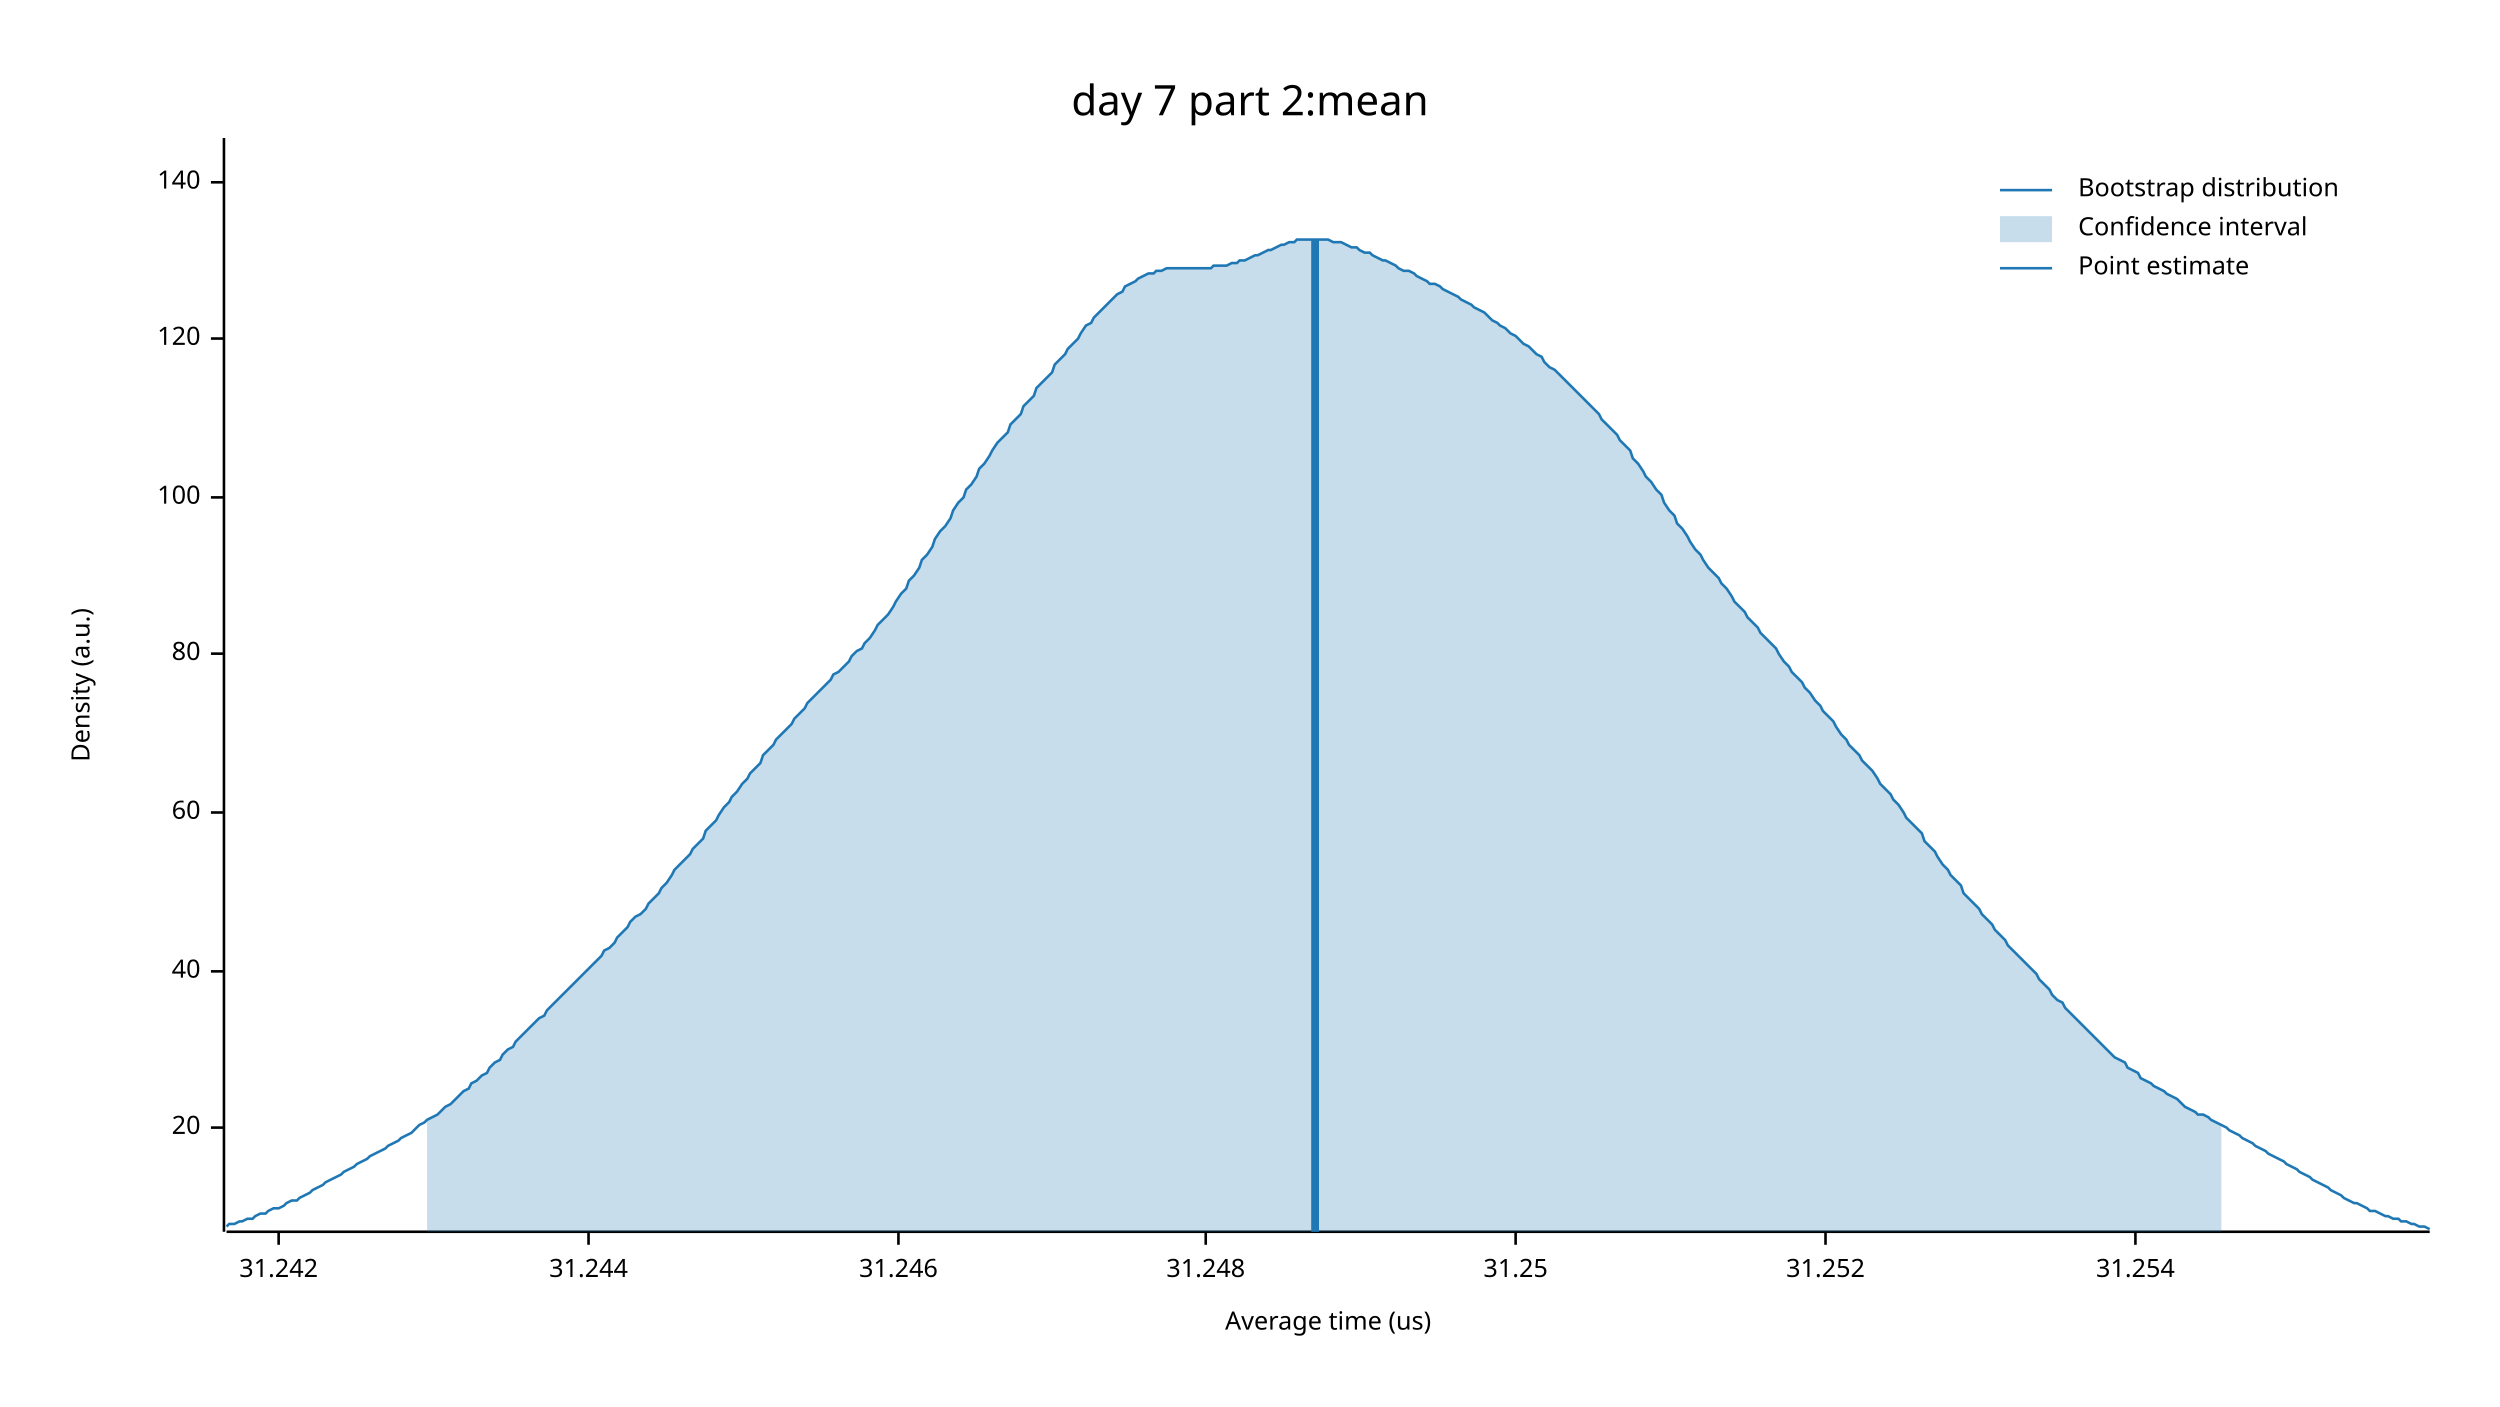
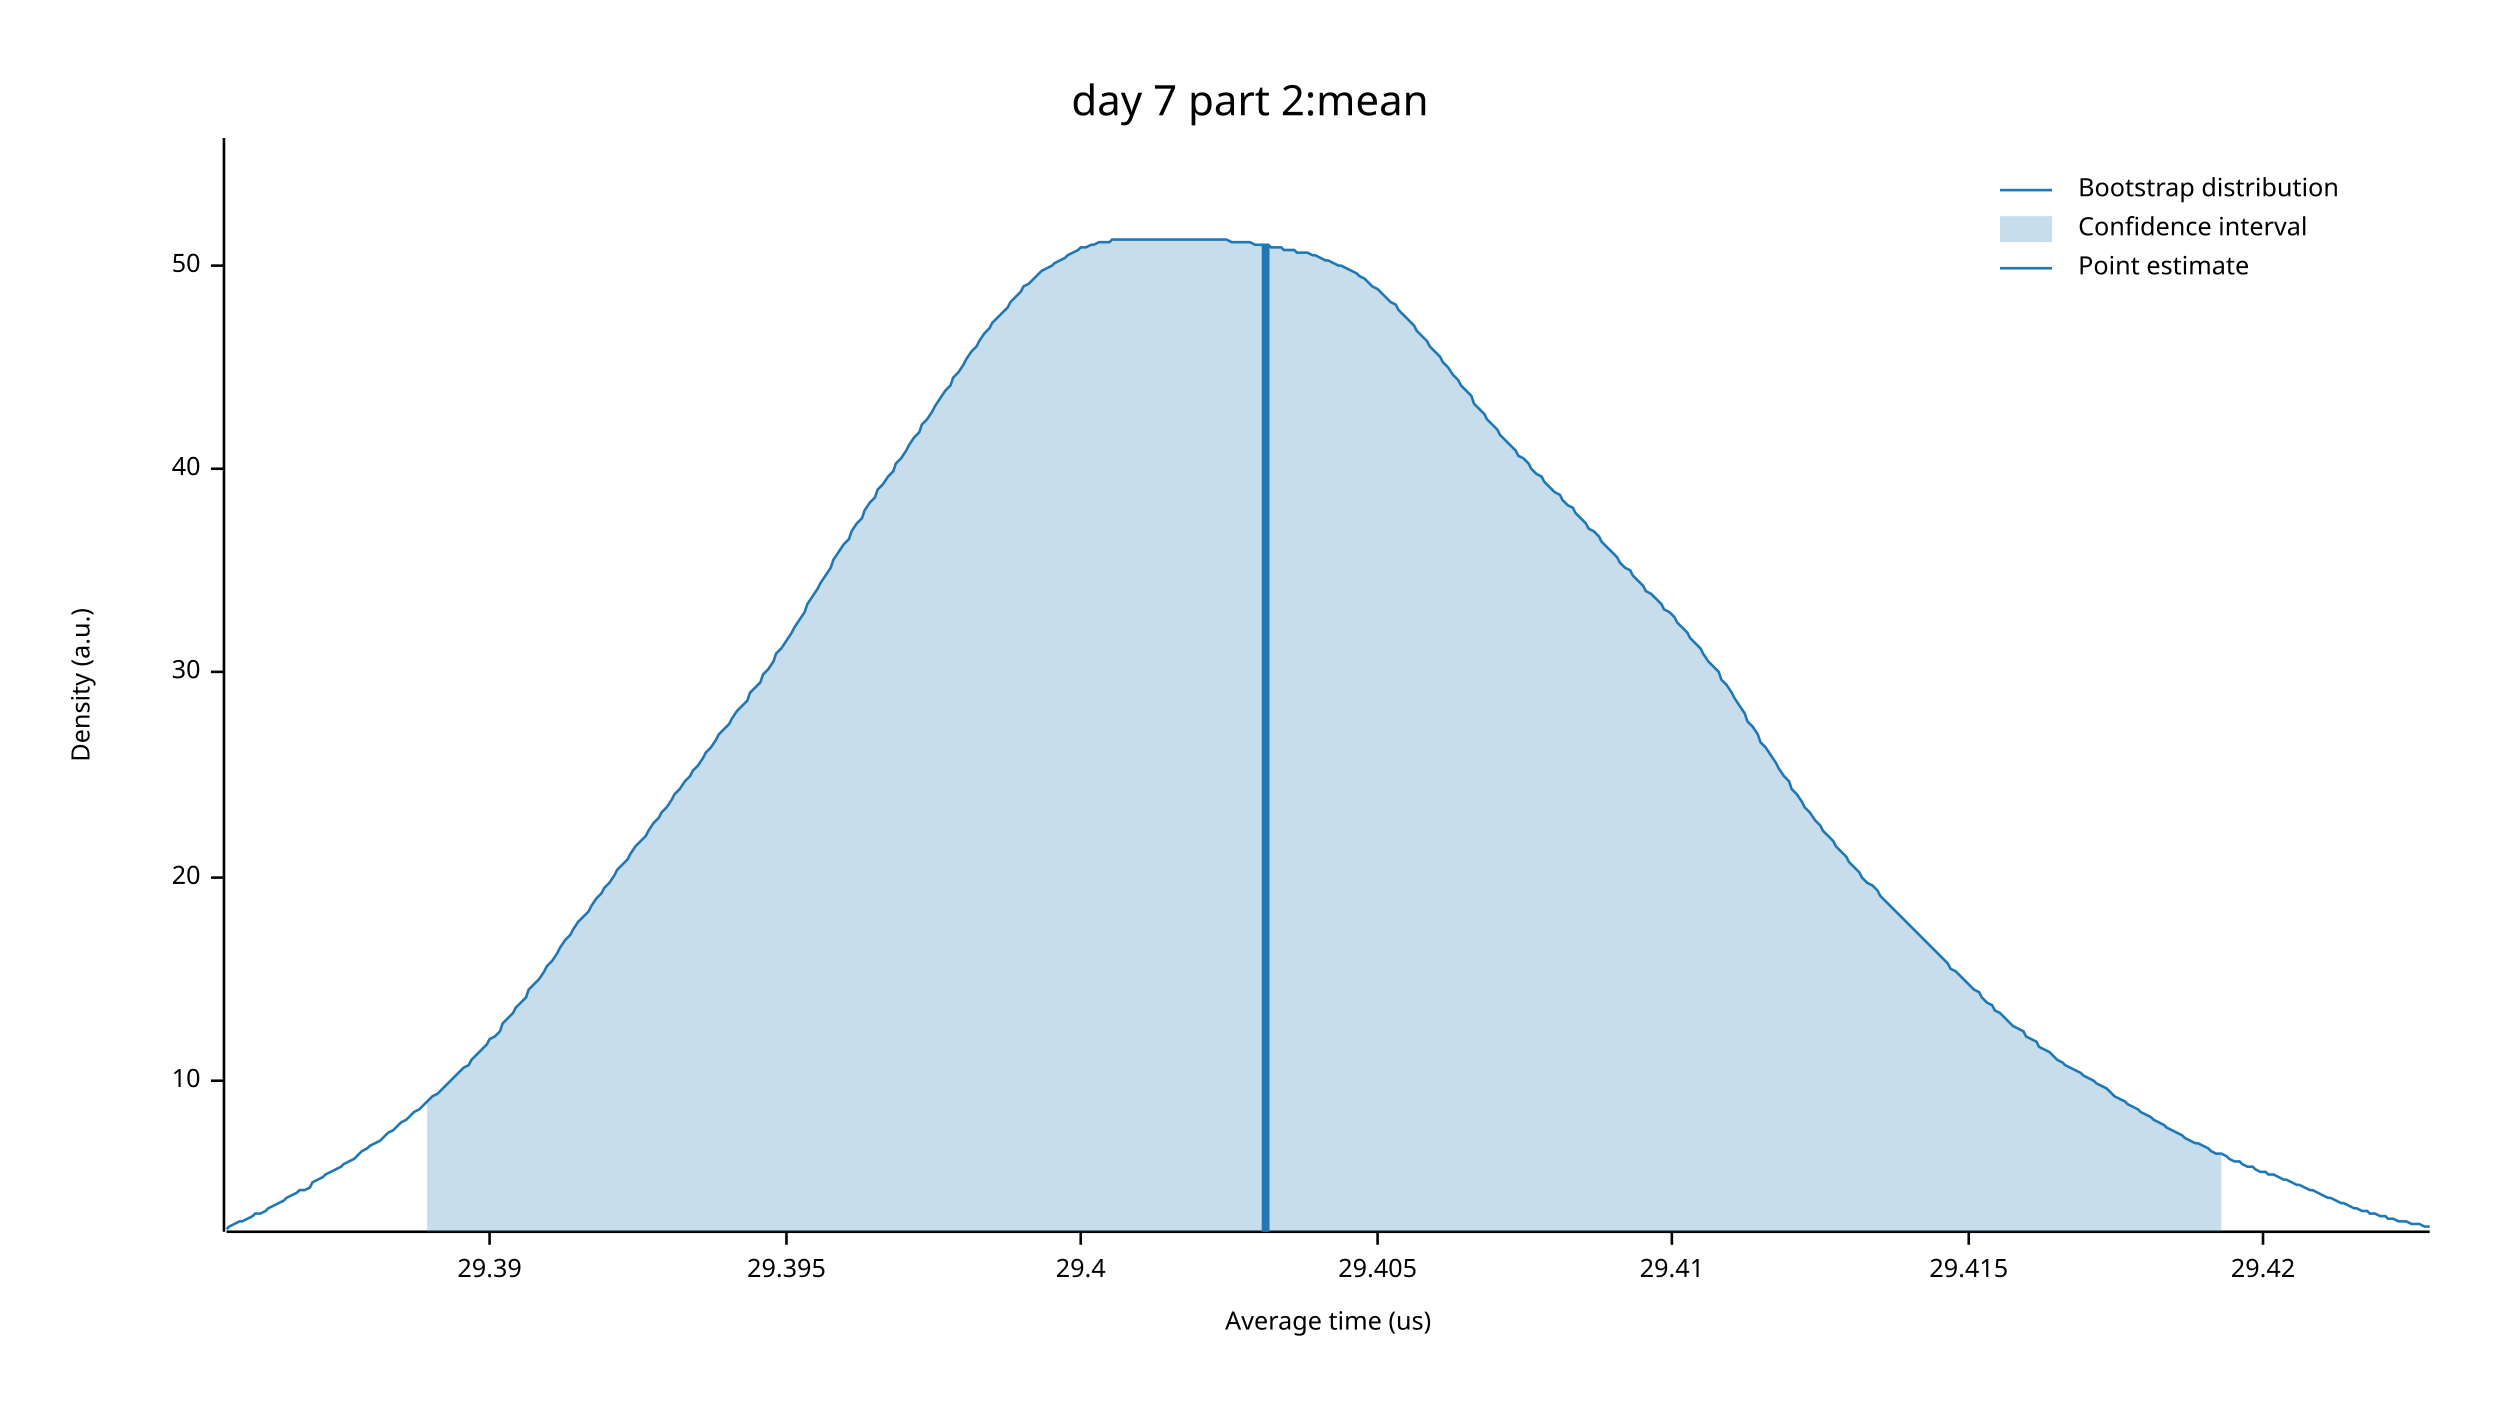
<svg xmlns="http://www.w3.org/2000/svg" width="960" height="540" viewBox="0 0 960 540">
  <text x="480" y="32" dy="0.76em" text-anchor="middle" font-family="sans-serif" font-size="16.129" opacity="1" fill="#000000">
day 7 part 2:mean
</text>
  <text x="27" y="263" dy="0.76em" text-anchor="middle" font-family="sans-serif" font-size="9.677" opacity="1" fill="#000000" transform="rotate(270, 27, 263)">
Density (a.u.)
</text>
  <text x="510" y="513" dy="-0.5ex" text-anchor="middle" font-family="sans-serif" font-size="9.677" opacity="1" fill="#000000">
Average time (us)
</text>
  <polyline fill="none" opacity="1" stroke="#000000" stroke-width="1" points="86,53 86,473 " />
-   <text x="77" y="433" dy="0.5ex" text-anchor="end" font-family="sans-serif" font-size="9.677" opacity="1" fill="#000000">
+   <text x="77" y="415" dy="0.5ex" text-anchor="end" font-family="sans-serif" font-size="9.677" opacity="1" fill="#000000">
+ 10
+ </text>
+   <polyline fill="none" opacity="1" stroke="#000000" stroke-width="1" points="81,415 86,415 " />
+   <text x="77" y="337" dy="0.5ex" text-anchor="end" font-family="sans-serif" font-size="9.677" opacity="1" fill="#000000">
20
</text>
-   <polyline fill="none" opacity="1" stroke="#000000" stroke-width="1" points="81,433 86,433 " />
-   <text x="77" y="373" dy="0.5ex" text-anchor="end" font-family="sans-serif" font-size="9.677" opacity="1" fill="#000000">
+   <polyline fill="none" opacity="1" stroke="#000000" stroke-width="1" points="81,337 86,337 " />
+   <text x="77" y="258" dy="0.5ex" text-anchor="end" font-family="sans-serif" font-size="9.677" opacity="1" fill="#000000">
+ 30
+ </text>
+   <polyline fill="none" opacity="1" stroke="#000000" stroke-width="1" points="81,258 86,258 " />
+   <text x="77" y="180" dy="0.5ex" text-anchor="end" font-family="sans-serif" font-size="9.677" opacity="1" fill="#000000">
40
</text>
-   <polyline fill="none" opacity="1" stroke="#000000" stroke-width="1" points="81,373 86,373 " />
-   <text x="77" y="312" dy="0.5ex" text-anchor="end" font-family="sans-serif" font-size="9.677" opacity="1" fill="#000000">
- 60
+   <polyline fill="none" opacity="1" stroke="#000000" stroke-width="1" points="81,180 86,180 " />
+   <text x="77" y="102" dy="0.5ex" text-anchor="end" font-family="sans-serif" font-size="9.677" opacity="1" fill="#000000">
+ 50
</text>
-   <polyline fill="none" opacity="1" stroke="#000000" stroke-width="1" points="81,312 86,312 " />
-   <text x="77" y="251" dy="0.5ex" text-anchor="end" font-family="sans-serif" font-size="9.677" opacity="1" fill="#000000">
- 80
+   <polyline fill="none" opacity="1" stroke="#000000" stroke-width="1" points="81,102 86,102 " />
+   <polyline fill="none" opacity="1" stroke="#000000" stroke-width="1" points="87,473 933,473 " />
+   <text x="188" y="483" dy="0.76em" text-anchor="middle" font-family="sans-serif" font-size="9.677" opacity="1" fill="#000000">
+ 29.39
</text>
-   <polyline fill="none" opacity="1" stroke="#000000" stroke-width="1" points="81,251 86,251 " />
-   <text x="77" y="191" dy="0.5ex" text-anchor="end" font-family="sans-serif" font-size="9.677" opacity="1" fill="#000000">
- 100
+   <polyline fill="none" opacity="1" stroke="#000000" stroke-width="1" points="188,473 188,478 " />
+   <text x="302" y="483" dy="0.76em" text-anchor="middle" font-family="sans-serif" font-size="9.677" opacity="1" fill="#000000">
+ 29.395
</text>
-   <polyline fill="none" opacity="1" stroke="#000000" stroke-width="1" points="81,191 86,191 " />
-   <text x="77" y="130" dy="0.5ex" text-anchor="end" font-family="sans-serif" font-size="9.677" opacity="1" fill="#000000">
- 120
+   <polyline fill="none" opacity="1" stroke="#000000" stroke-width="1" points="302,473 302,478 " />
+   <text x="415" y="483" dy="0.76em" text-anchor="middle" font-family="sans-serif" font-size="9.677" opacity="1" fill="#000000">
+ 29.4
</text>
-   <polyline fill="none" opacity="1" stroke="#000000" stroke-width="1" points="81,130 86,130 " />
-   <text x="77" y="70" dy="0.5ex" text-anchor="end" font-family="sans-serif" font-size="9.677" opacity="1" fill="#000000">
- 140
+   <polyline fill="none" opacity="1" stroke="#000000" stroke-width="1" points="415,473 415,478 " />
+   <text x="529" y="483" dy="0.76em" text-anchor="middle" font-family="sans-serif" font-size="9.677" opacity="1" fill="#000000">
+ 29.405
</text>
-   <polyline fill="none" opacity="1" stroke="#000000" stroke-width="1" points="81,70 86,70 " />
-   <polyline fill="none" opacity="1" stroke="#000000" stroke-width="1" points="87,473 933,473 " />
-   <text x="107" y="483" dy="0.76em" text-anchor="middle" font-family="sans-serif" font-size="9.677" opacity="1" fill="#000000">
- 31.242
+   <polyline fill="none" opacity="1" stroke="#000000" stroke-width="1" points="529,473 529,478 " />
+   <text x="642" y="483" dy="0.76em" text-anchor="middle" font-family="sans-serif" font-size="9.677" opacity="1" fill="#000000">
+ 29.41
</text>
-   <polyline fill="none" opacity="1" stroke="#000000" stroke-width="1" points="107,473 107,478 " />
-   <text x="226" y="483" dy="0.76em" text-anchor="middle" font-family="sans-serif" font-size="9.677" opacity="1" fill="#000000">
- 31.244
+   <polyline fill="none" opacity="1" stroke="#000000" stroke-width="1" points="642,473 642,478 " />
+   <text x="756" y="483" dy="0.76em" text-anchor="middle" font-family="sans-serif" font-size="9.677" opacity="1" fill="#000000">
+ 29.415
</text>
-   <polyline fill="none" opacity="1" stroke="#000000" stroke-width="1" points="226,473 226,478 " />
-   <text x="345" y="483" dy="0.76em" text-anchor="middle" font-family="sans-serif" font-size="9.677" opacity="1" fill="#000000">
- 31.246
+   <polyline fill="none" opacity="1" stroke="#000000" stroke-width="1" points="756,473 756,478 " />
+   <text x="869" y="483" dy="0.76em" text-anchor="middle" font-family="sans-serif" font-size="9.677" opacity="1" fill="#000000">
+ 29.42
</text>
-   <polyline fill="none" opacity="1" stroke="#000000" stroke-width="1" points="345,473 345,478 " />
-   <text x="463" y="483" dy="0.76em" text-anchor="middle" font-family="sans-serif" font-size="9.677" opacity="1" fill="#000000">
- 31.248
- </text>
-   <polyline fill="none" opacity="1" stroke="#000000" stroke-width="1" points="463,473 463,478 " />
-   <text x="582" y="483" dy="0.76em" text-anchor="middle" font-family="sans-serif" font-size="9.677" opacity="1" fill="#000000">
- 31.25
- </text>
-   <polyline fill="none" opacity="1" stroke="#000000" stroke-width="1" points="582,473 582,478 " />
-   <text x="701" y="483" dy="0.76em" text-anchor="middle" font-family="sans-serif" font-size="9.677" opacity="1" fill="#000000">
- 31.252
- </text>
-   <polyline fill="none" opacity="1" stroke="#000000" stroke-width="1" points="701,473 701,478 " />
-   <text x="820" y="483" dy="0.76em" text-anchor="middle" font-family="sans-serif" font-size="9.677" opacity="1" fill="#000000">
- 31.254
- </text>
-   <polyline fill="none" opacity="1" stroke="#000000" stroke-width="1" points="820,473 820,478 " />
-   <polyline fill="none" opacity="1" stroke="#1F78B4" stroke-width="1" points="87,471 88,470 90,470 92,469 93,469 95,468 97,468 98,467 100,466 102,466 103,465 105,464 107,464 109,463 110,462 112,461 114,461 115,460 117,459 119,458 120,457 122,456 124,455 125,454 127,453 129,452 131,451 132,450 134,449 136,448 137,447 139,446 141,445 142,444 144,443 146,442 148,441 149,440 151,439 153,438 154,437 156,436 158,435 159,434 161,432 163,431 164,430 166,429 168,428 170,426 171,425 173,424 175,422 176,421 178,419 180,418 181,416 183,415 185,413 187,412 188,410 190,408 192,407 193,405 195,403 197,402 198,400 200,398 202,396 203,395 205,393 207,391 209,390 210,388 212,386 214,384 215,383 217,381 219,379 220,378 222,376 224,374 226,372 227,371 229,369 231,367 232,365 234,364 236,362 237,360 239,358 241,356 242,354 244,352 246,351 248,349 249,347 251,345 253,343 254,341 256,339 258,336 259,334 261,332 263,330 265,328 266,326 268,324 270,322 271,319 273,317 275,315 276,313 278,310 280,308 281,306 283,304 285,301 287,299 288,297 290,295 292,293 293,290 295,288 297,286 298,284 300,282 302,280 304,278 305,276 307,274 309,272 310,270 312,268 314,266 315,265 317,263 319,261 320,259 322,258 324,256 326,254 327,252 329,250 331,249 332,247 334,245 336,242 337,240 339,238 341,236 343,233 344,231 346,228 348,226 349,223 351,221 353,218 354,215 356,213 358,210 359,207 361,204 363,202 365,199 366,196 368,193 370,191 371,188 373,186 375,183 376,180 378,178 380,175 381,173 383,170 385,168 387,166 388,163 390,161 392,159 393,156 395,154 397,152 398,149 400,147 402,145 404,143 405,140 407,138 409,136 410,134 412,132 414,130 415,128 417,125 419,124 420,122 422,120 424,118 426,116 427,115 429,113 431,112 432,110 434,109 436,108 437,107 439,106 441,105 443,105 444,104 446,104 448,103 449,103 451,103 453,103 454,103 456,103 458,103 459,103 461,103 463,103 465,103 466,102 468,102 470,102 471,102 473,101 475,101 476,100 478,100 480,99 482,98 483,98 485,97 487,96 488,96 490,95 492,94 493,94 495,93 497,93 498,92 500,92 502,92 504,92 505,92 507,92 509,92 510,92 512,93 514,93 515,93 517,94 519,95 521,95 522,96 524,97 526,97 527,98 529,99 531,100 532,100 534,101 536,102 537,103 539,104 541,104 543,105 544,106 546,107 548,108 549,109 551,109 553,110 554,111 556,112 558,113 560,114 561,115 563,116 565,117 566,118 568,119 570,120 571,121 573,123 575,124 576,125 578,126 580,128 582,129 583,130 585,132 587,133 588,134 590,136 592,137 593,139 595,141 597,142 599,144 600,145 602,147 604,149 605,150 607,152 609,154 610,155 612,157 614,159 615,161 617,163 619,165 621,167 622,169 624,171 626,173 627,176 629,178 631,181 632,183 634,185 636,188 638,190 639,193 641,196 643,198 644,201 646,203 648,206 649,208 651,211 653,213 654,215 656,218 658,220 660,222 661,224 663,226 665,229 666,231 668,233 670,235 671,237 673,239 675,241 676,243 678,245 680,247 682,249 683,251 685,254 687,256 688,258 690,260 692,262 693,264 695,266 697,269 699,271 700,273 702,275 704,277 705,279 707,282 709,284 710,286 712,288 714,290 715,292 717,294 719,296 721,299 722,301 724,303 726,305 727,307 729,309 731,312 732,314 734,316 736,318 738,320 739,323 741,325 743,327 744,329 746,332 748,334 749,336 751,338 753,340 754,343 756,345 758,347 760,349 761,351 763,353 765,355 766,357 768,359 770,361 771,363 773,365 775,367 777,369 778,370 780,372 782,374 783,376 785,378 787,380 788,382 790,384 792,385 793,387 795,389 797,391 799,393 800,394 802,396 804,398 805,399 807,401 809,403 810,404 812,406 814,407 816,408 817,410 819,411 821,412 822,414 824,415 826,416 827,417 829,418 831,419 832,420 834,421 836,422 838,424 839,425 841,426 843,427 844,428 846,428 848,429 849,430 851,431 853,432 855,433 856,434 858,435 860,436 861,437 863,438 865,439 866,440 868,441 870,442 871,443 873,444 875,445 877,446 878,447 880,448 882,449 883,450 885,451 887,452 888,453 890,454 892,455 894,456 895,457 897,458 899,459 900,460 902,461 904,462 905,462 907,463 909,464 910,465 912,465 914,466 916,467 917,467 919,468 921,468 922,469 924,469 926,470 927,470 929,471 931,471 933,472 " />
-   <polygon opacity="0.25" fill="#1F78B4" points="164,430 166,429 168,428 170,426 171,425 173,424 175,422 176,421 178,419 180,418 181,416 183,415 185,413 187,412 188,410 190,408 192,407 193,405 195,403 197,402 198,400 200,398 202,396 203,395 205,393 207,391 209,390 210,388 212,386 214,384 215,383 217,381 219,379 220,378 222,376 224,374 226,372 227,371 229,369 231,367 232,365 234,364 236,362 237,360 239,358 241,356 242,354 244,352 246,351 248,349 249,347 251,345 253,343 254,341 256,339 258,336 259,334 261,332 263,330 265,328 266,326 268,324 270,322 271,319 273,317 275,315 276,313 278,310 280,308 281,306 283,304 285,301 287,299 288,297 290,295 292,293 293,290 295,288 297,286 298,284 300,282 302,280 304,278 305,276 307,274 309,272 310,270 312,268 314,266 315,265 317,263 319,261 320,259 322,258 324,256 326,254 327,252 329,250 331,249 332,247 334,245 336,242 337,240 339,238 341,236 343,233 344,231 346,228 348,226 349,223 351,221 353,218 354,215 356,213 358,210 359,207 361,204 363,202 365,199 366,196 368,193 370,191 371,188 373,186 375,183 376,180 378,178 380,175 381,173 383,170 385,168 387,166 388,163 390,161 392,159 393,156 395,154 397,152 398,149 400,147 402,145 404,143 405,140 407,138 409,136 410,134 412,132 414,130 415,128 417,125 419,124 420,122 422,120 424,118 426,116 427,115 429,113 431,112 432,110 434,109 436,108 437,107 439,106 441,105 443,105 444,104 446,104 448,103 449,103 451,103 453,103 454,103 456,103 458,103 459,103 461,103 463,103 465,103 466,102 468,102 470,102 471,102 473,101 475,101 476,100 478,100 480,99 482,98 483,98 485,97 487,96 488,96 490,95 492,94 493,94 495,93 497,93 498,92 500,92 502,92 504,92 505,92 507,92 509,92 510,92 512,93 514,93 515,93 517,94 519,95 521,95 522,96 524,97 526,97 527,98 529,99 531,100 532,100 534,101 536,102 537,103 539,104 541,104 543,105 544,106 546,107 548,108 549,109 551,109 553,110 554,111 556,112 558,113 560,114 561,115 563,116 565,117 566,118 568,119 570,120 571,121 573,123 575,124 576,125 578,126 580,128 582,129 583,130 585,132 587,133 588,134 590,136 592,137 593,139 595,141 597,142 599,144 600,145 602,147 604,149 605,150 607,152 609,154 610,155 612,157 614,159 615,161 617,163 619,165 621,167 622,169 624,171 626,173 627,176 629,178 631,181 632,183 634,185 636,188 638,190 639,193 641,196 643,198 644,201 646,203 648,206 649,208 651,211 653,213 654,215 656,218 658,220 660,222 661,224 663,226 665,229 666,231 668,233 670,235 671,237 673,239 675,241 676,243 678,245 680,247 682,249 683,251 685,254 687,256 688,258 690,260 692,262 693,264 695,266 697,269 699,271 700,273 702,275 704,277 705,279 707,282 709,284 710,286 712,288 714,290 715,292 717,294 719,296 721,299 722,301 724,303 726,305 727,307 729,309 731,312 732,314 734,316 736,318 738,320 739,323 741,325 743,327 744,329 746,332 748,334 749,336 751,338 753,340 754,343 756,345 758,347 760,349 761,351 763,353 765,355 766,357 768,359 770,361 771,363 773,365 775,367 777,369 778,370 780,372 782,374 783,376 785,378 787,380 788,382 790,384 792,385 793,387 795,389 797,391 799,393 800,394 802,396 804,398 805,399 807,401 809,403 810,404 812,406 814,407 816,408 817,410 819,411 821,412 822,414 824,415 826,416 827,417 829,418 831,419 832,420 834,421 836,422 838,424 839,425 841,426 843,427 844,428 846,428 848,429 849,430 851,431 853,432 853,473 164,473 " />
-   <polyline fill="none" opacity="1" stroke="#1F78B4" stroke-width="3" points="505,473 505,92 " />
+   <polyline fill="none" opacity="1" stroke="#000000" stroke-width="1" points="869,473 869,478 " />
+   <polyline fill="none" opacity="1" stroke="#1F78B4" stroke-width="1" points="87,472 88,471 90,470 92,469 93,469 95,468 97,467 98,466 100,466 102,465 103,464 105,463 107,462 109,461 110,460 112,459 114,458 115,457 117,457 119,456 120,454 122,453 124,452 125,451 127,450 129,449 131,448 132,447 134,446 136,445 137,444 139,442 141,441 142,440 144,439 146,438 148,436 149,435 151,434 153,432 154,431 156,430 158,428 159,427 161,426 163,424 164,423 166,421 168,420 170,418 171,417 173,415 175,413 176,412 178,410 180,409 181,407 183,405 185,403 187,401 188,399 190,398 192,396 193,393 195,391 197,389 198,387 200,385 202,383 203,380 205,378 207,376 209,373 210,371 212,369 214,366 215,364 217,361 219,359 220,357 222,354 224,352 226,350 227,348 229,345 231,343 232,341 234,339 236,336 237,334 239,332 241,330 242,328 244,325 246,323 248,321 249,319 251,316 253,314 254,312 256,310 258,307 259,305 261,303 263,300 265,298 266,296 268,294 270,291 271,289 273,287 275,284 276,282 278,280 280,278 281,276 283,273 285,271 287,269 288,266 290,264 292,262 293,259 295,257 297,254 298,251 300,249 302,246 304,243 305,241 307,238 309,235 310,232 312,229 314,226 315,224 317,221 319,218 320,215 322,212 324,209 326,207 327,204 329,201 331,199 332,196 334,193 336,191 337,188 339,186 341,183 343,181 344,178 346,176 348,173 349,171 351,168 353,166 354,163 356,161 358,158 359,156 361,153 363,150 365,148 366,145 368,143 370,140 371,138 373,135 375,133 376,131 378,128 380,126 381,124 383,122 385,120 387,118 388,116 390,114 392,112 393,110 395,109 397,107 398,106 400,104 402,103 404,102 405,101 407,100 409,99 410,98 412,97 414,96 415,95 417,95 419,94 420,94 422,93 424,93 426,93 427,92 429,92 431,92 432,92 434,92 436,92 437,92 439,92 441,92 443,92 444,92 446,92 448,92 449,92 451,92 453,92 454,92 456,92 458,92 459,92 461,92 463,92 465,92 466,92 468,92 470,92 471,92 473,93 475,93 476,93 478,93 480,93 482,94 483,94 485,94 487,94 488,95 490,95 492,95 493,96 495,96 497,96 498,97 500,97 502,97 504,98 505,98 507,99 509,100 510,100 512,101 514,102 515,102 517,103 519,104 521,105 522,106 524,107 526,109 527,110 529,111 531,113 532,114 534,116 536,117 537,119 539,121 541,123 543,125 544,127 546,129 548,131 549,133 551,135 553,137 554,139 556,141 558,144 560,146 561,148 563,150 565,152 566,155 568,157 570,159 571,161 573,163 575,165 576,167 578,169 580,171 582,173 583,175 585,176 587,178 588,180 590,182 592,183 593,185 595,187 597,189 599,190 600,192 602,194 604,195 605,197 607,199 609,201 610,203 612,204 614,206 615,208 617,210 619,212 621,214 622,216 624,218 626,219 627,221 629,223 631,225 632,227 634,228 636,230 638,232 639,234 641,235 643,237 644,239 646,241 648,243 649,245 651,247 653,249 654,251 656,254 658,256 660,258 661,261 663,263 665,266 666,268 668,271 670,274 671,277 673,279 675,282 676,285 678,287 680,290 682,293 683,295 685,298 687,300 688,303 690,305 692,308 693,310 695,312 697,315 699,317 700,319 702,321 704,323 705,325 707,327 709,329 710,331 712,333 714,335 715,337 717,339 719,340 721,342 722,344 724,346 726,348 727,349 729,351 731,353 732,354 734,356 736,358 738,360 739,361 741,363 743,365 744,366 746,368 748,370 749,372 751,373 753,375 754,376 756,378 758,380 760,381 761,383 763,385 765,386 766,388 768,389 770,391 771,392 773,394 775,395 777,396 778,398 780,399 782,400 783,402 785,403 787,404 788,405 790,407 792,408 793,409 795,410 797,411 799,412 800,413 802,414 804,415 805,416 807,417 809,418 810,419 812,421 814,422 816,423 817,424 819,425 821,426 822,427 824,428 826,429 827,430 829,431 831,432 832,433 834,434 836,435 838,436 839,437 841,438 843,439 844,439 846,440 848,441 849,442 851,443 853,443 855,444 856,445 858,446 860,446 861,447 863,448 865,448 866,449 868,450 870,450 871,451 873,451 875,452 877,453 878,453 880,454 882,455 883,455 885,456 887,457 888,457 890,458 892,459 894,460 895,460 897,461 899,462 900,462 902,463 904,464 905,464 907,465 909,465 910,466 912,466 914,467 916,467 917,468 919,468 921,469 922,469 924,469 926,470 927,470 929,470 931,471 933,471 " />
+   <polygon opacity="0.25" fill="#1F78B4" points="164,423 166,421 168,420 170,418 171,417 173,415 175,413 176,412 178,410 180,409 181,407 183,405 185,403 187,401 188,399 190,398 192,396 193,393 195,391 197,389 198,387 200,385 202,383 203,380 205,378 207,376 209,373 210,371 212,369 214,366 215,364 217,361 219,359 220,357 222,354 224,352 226,350 227,348 229,345 231,343 232,341 234,339 236,336 237,334 239,332 241,330 242,328 244,325 246,323 248,321 249,319 251,316 253,314 254,312 256,310 258,307 259,305 261,303 263,300 265,298 266,296 268,294 270,291 271,289 273,287 275,284 276,282 278,280 280,278 281,276 283,273 285,271 287,269 288,266 290,264 292,262 293,259 295,257 297,254 298,251 300,249 302,246 304,243 305,241 307,238 309,235 310,232 312,229 314,226 315,224 317,221 319,218 320,215 322,212 324,209 326,207 327,204 329,201 331,199 332,196 334,193 336,191 337,188 339,186 341,183 343,181 344,178 346,176 348,173 349,171 351,168 353,166 354,163 356,161 358,158 359,156 361,153 363,150 365,148 366,145 368,143 370,140 371,138 373,135 375,133 376,131 378,128 380,126 381,124 383,122 385,120 387,118 388,116 390,114 392,112 393,110 395,109 397,107 398,106 400,104 402,103 404,102 405,101 407,100 409,99 410,98 412,97 414,96 415,95 417,95 419,94 420,94 422,93 424,93 426,93 427,92 429,92 431,92 432,92 434,92 436,92 437,92 439,92 441,92 443,92 444,92 446,92 448,92 449,92 451,92 453,92 454,92 456,92 458,92 459,92 461,92 463,92 465,92 466,92 468,92 470,92 471,92 473,93 475,93 476,93 478,93 480,93 482,94 483,94 485,94 487,94 488,95 490,95 492,95 493,96 495,96 497,96 498,97 500,97 502,97 504,98 505,98 507,99 509,100 510,100 512,101 514,102 515,102 517,103 519,104 521,105 522,106 524,107 526,109 527,110 529,111 531,113 532,114 534,116 536,117 537,119 539,121 541,123 543,125 544,127 546,129 548,131 549,133 551,135 553,137 554,139 556,141 558,144 560,146 561,148 563,150 565,152 566,155 568,157 570,159 571,161 573,163 575,165 576,167 578,169 580,171 582,173 583,175 585,176 587,178 588,180 590,182 592,183 593,185 595,187 597,189 599,190 600,192 602,194 604,195 605,197 607,199 609,201 610,203 612,204 614,206 615,208 617,210 619,212 621,214 622,216 624,218 626,219 627,221 629,223 631,225 632,227 634,228 636,230 638,232 639,234 641,235 643,237 644,239 646,241 648,243 649,245 651,247 653,249 654,251 656,254 658,256 660,258 661,261 663,263 665,266 666,268 668,271 670,274 671,277 673,279 675,282 676,285 678,287 680,290 682,293 683,295 685,298 687,300 688,303 690,305 692,308 693,310 695,312 697,315 699,317 700,319 702,321 704,323 705,325 707,327 709,329 710,331 712,333 714,335 715,337 717,339 719,340 721,342 722,344 724,346 726,348 727,349 729,351 731,353 732,354 734,356 736,358 738,360 739,361 741,363 743,365 744,366 746,368 748,370 749,372 751,373 753,375 754,376 756,378 758,380 760,381 761,383 763,385 765,386 766,388 768,389 770,391 771,392 773,394 775,395 777,396 778,398 780,399 782,400 783,402 785,403 787,404 788,405 790,407 792,408 793,409 795,410 797,411 799,412 800,413 802,414 804,415 805,416 807,417 809,418 810,419 812,421 814,422 816,423 817,424 819,425 821,426 822,427 824,428 826,429 827,430 829,431 831,432 832,433 834,434 836,435 838,436 839,437 841,438 843,439 844,439 846,440 848,441 849,442 851,443 853,443 853,473 164,473 " />
+   <polyline fill="none" opacity="1" stroke="#1F78B4" stroke-width="3" points="486,473 486,94 " />
  <text x="798" y="68" dy="0.76em" text-anchor="start" font-family="sans-serif" font-size="9.677" opacity="1" fill="#000000">
Bootstrap distribution
</text>
  <text x="798" y="83" dy="0.76em" text-anchor="start" font-family="sans-serif" font-size="9.677" opacity="1" fill="#000000">
Confidence interval
</text>
  <text x="798" y="98" dy="0.76em" text-anchor="start" font-family="sans-serif" font-size="9.677" opacity="1" fill="#000000">
Point estimate
</text>
  <polyline fill="none" opacity="1" stroke="#1F78B4" stroke-width="1" points="768,73 788,73 " />
  <rect x="768" y="83" width="20" height="10" opacity="0.25" fill="#1F78B4" stroke="none" />
  <polyline fill="none" opacity="1" stroke="#1F78B4" stroke-width="1" points="768,103 788,103 " />
</svg>
